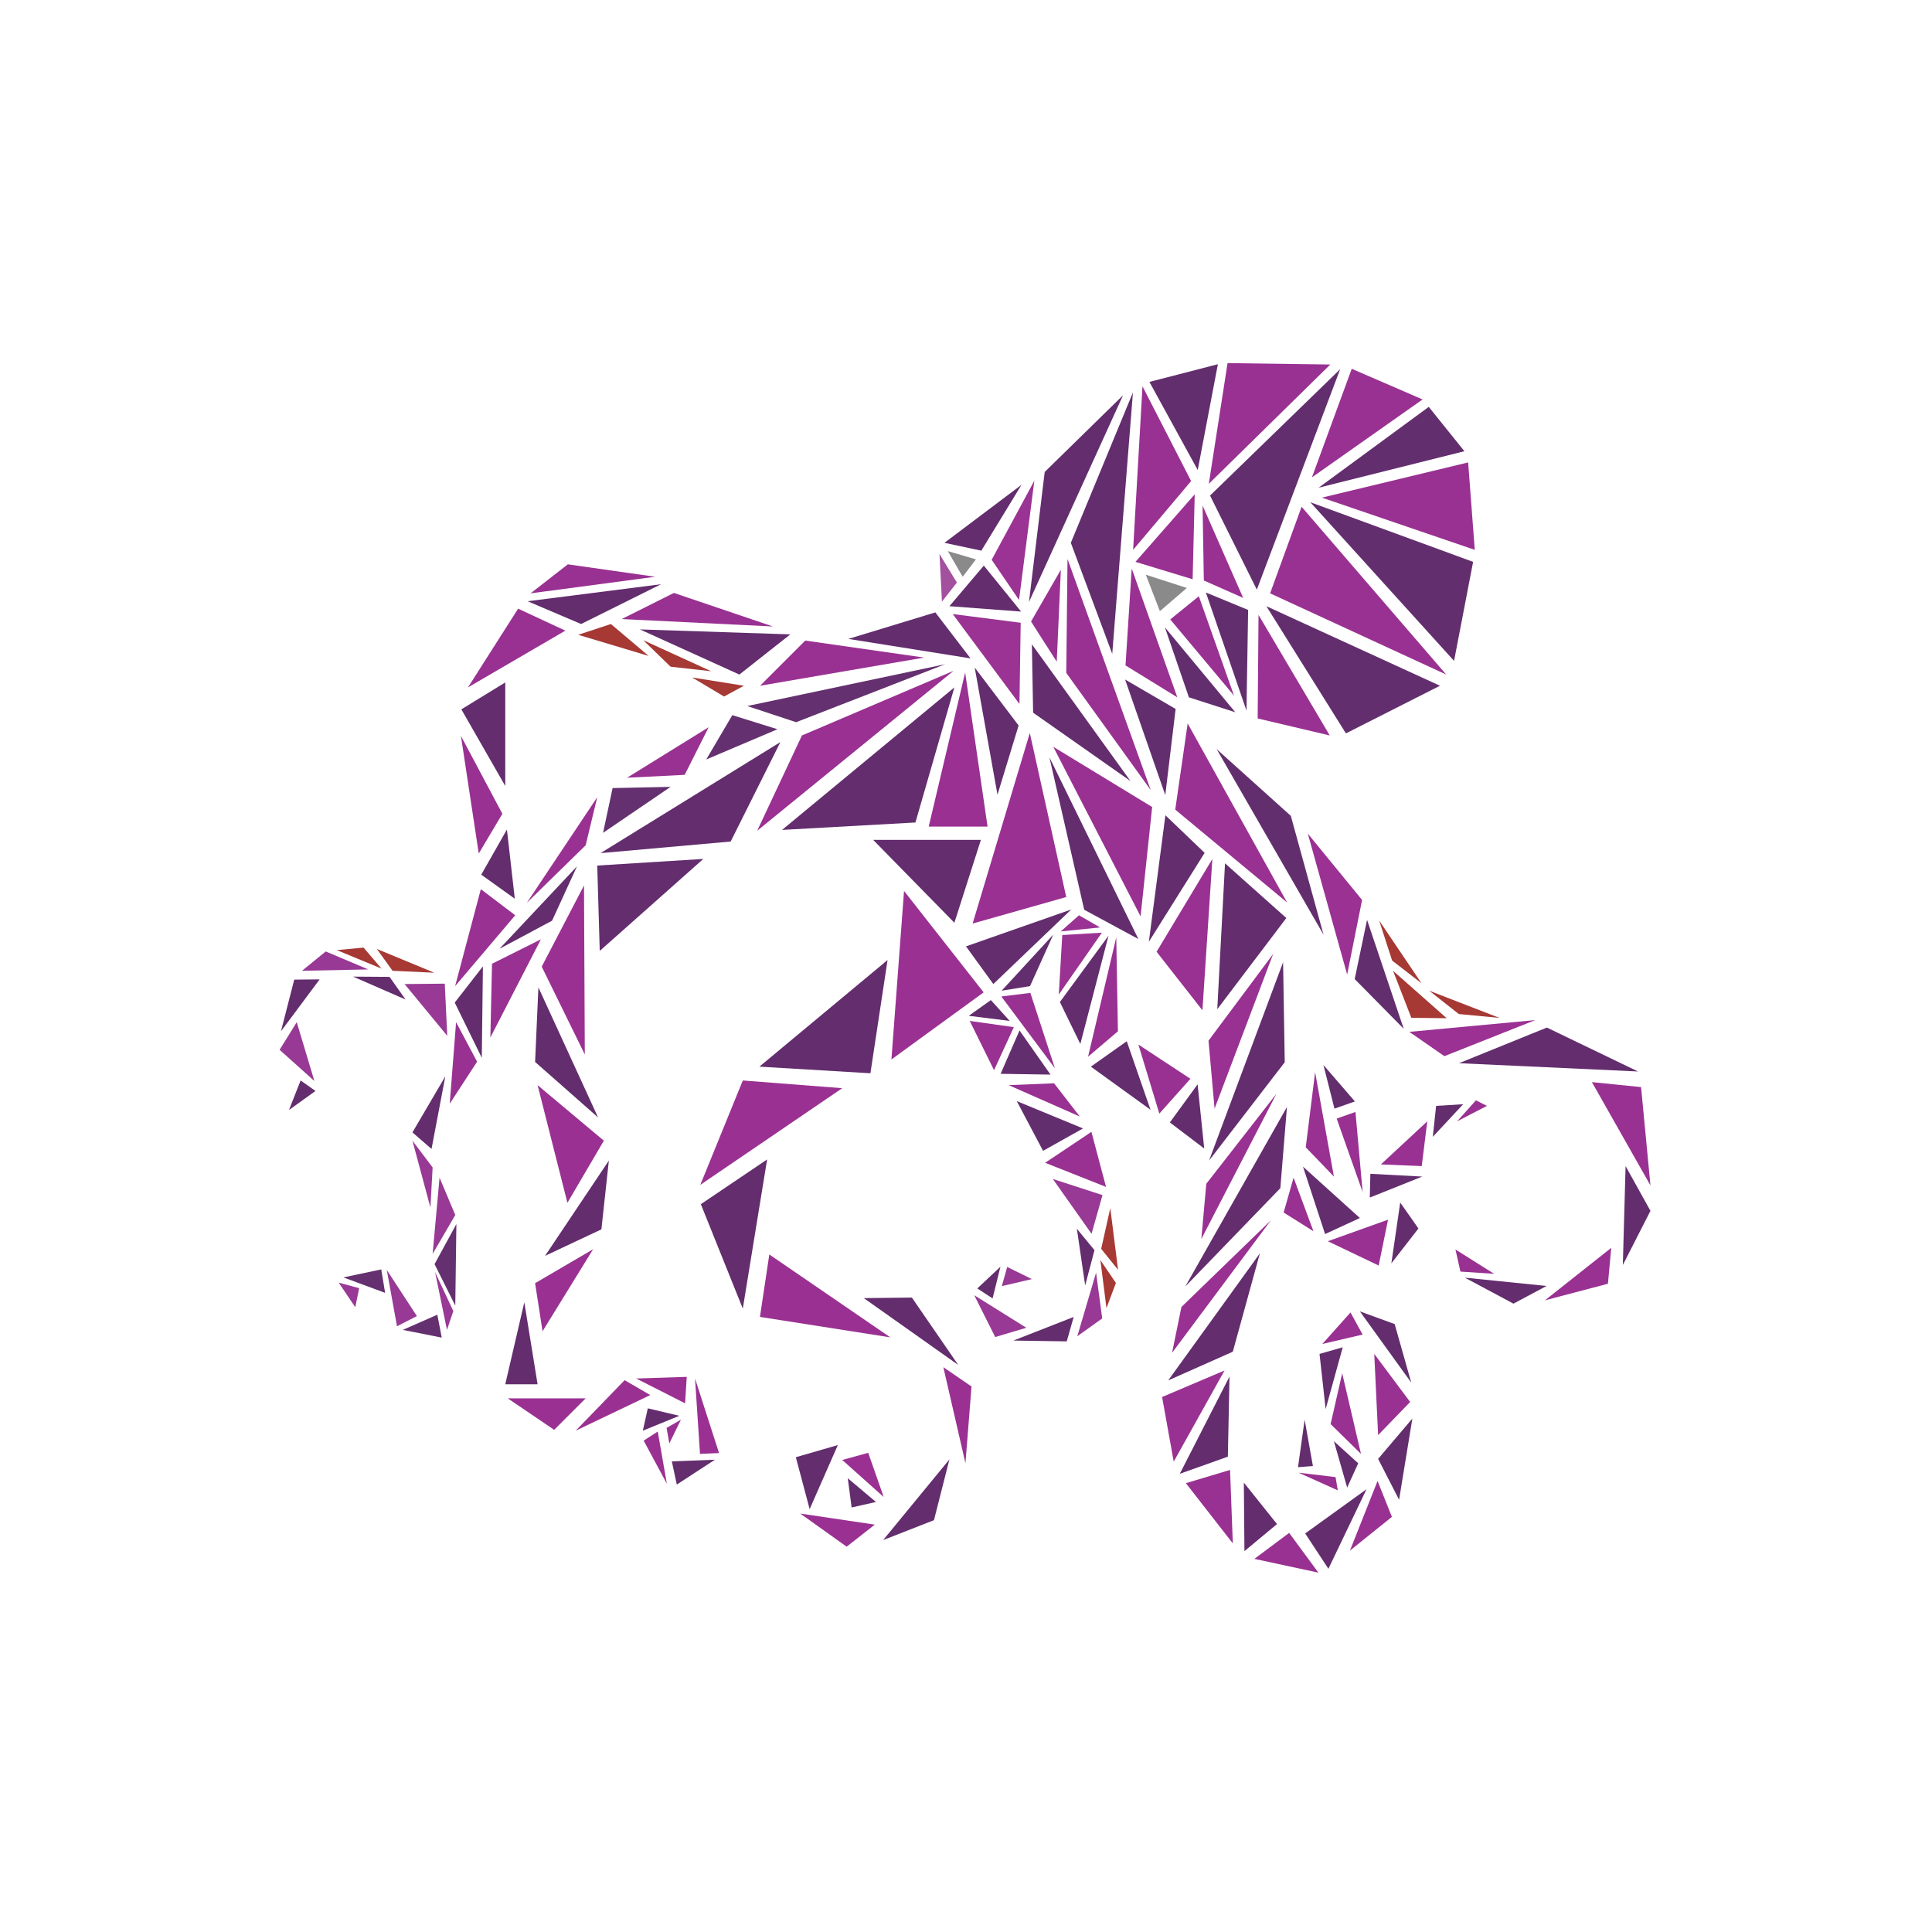
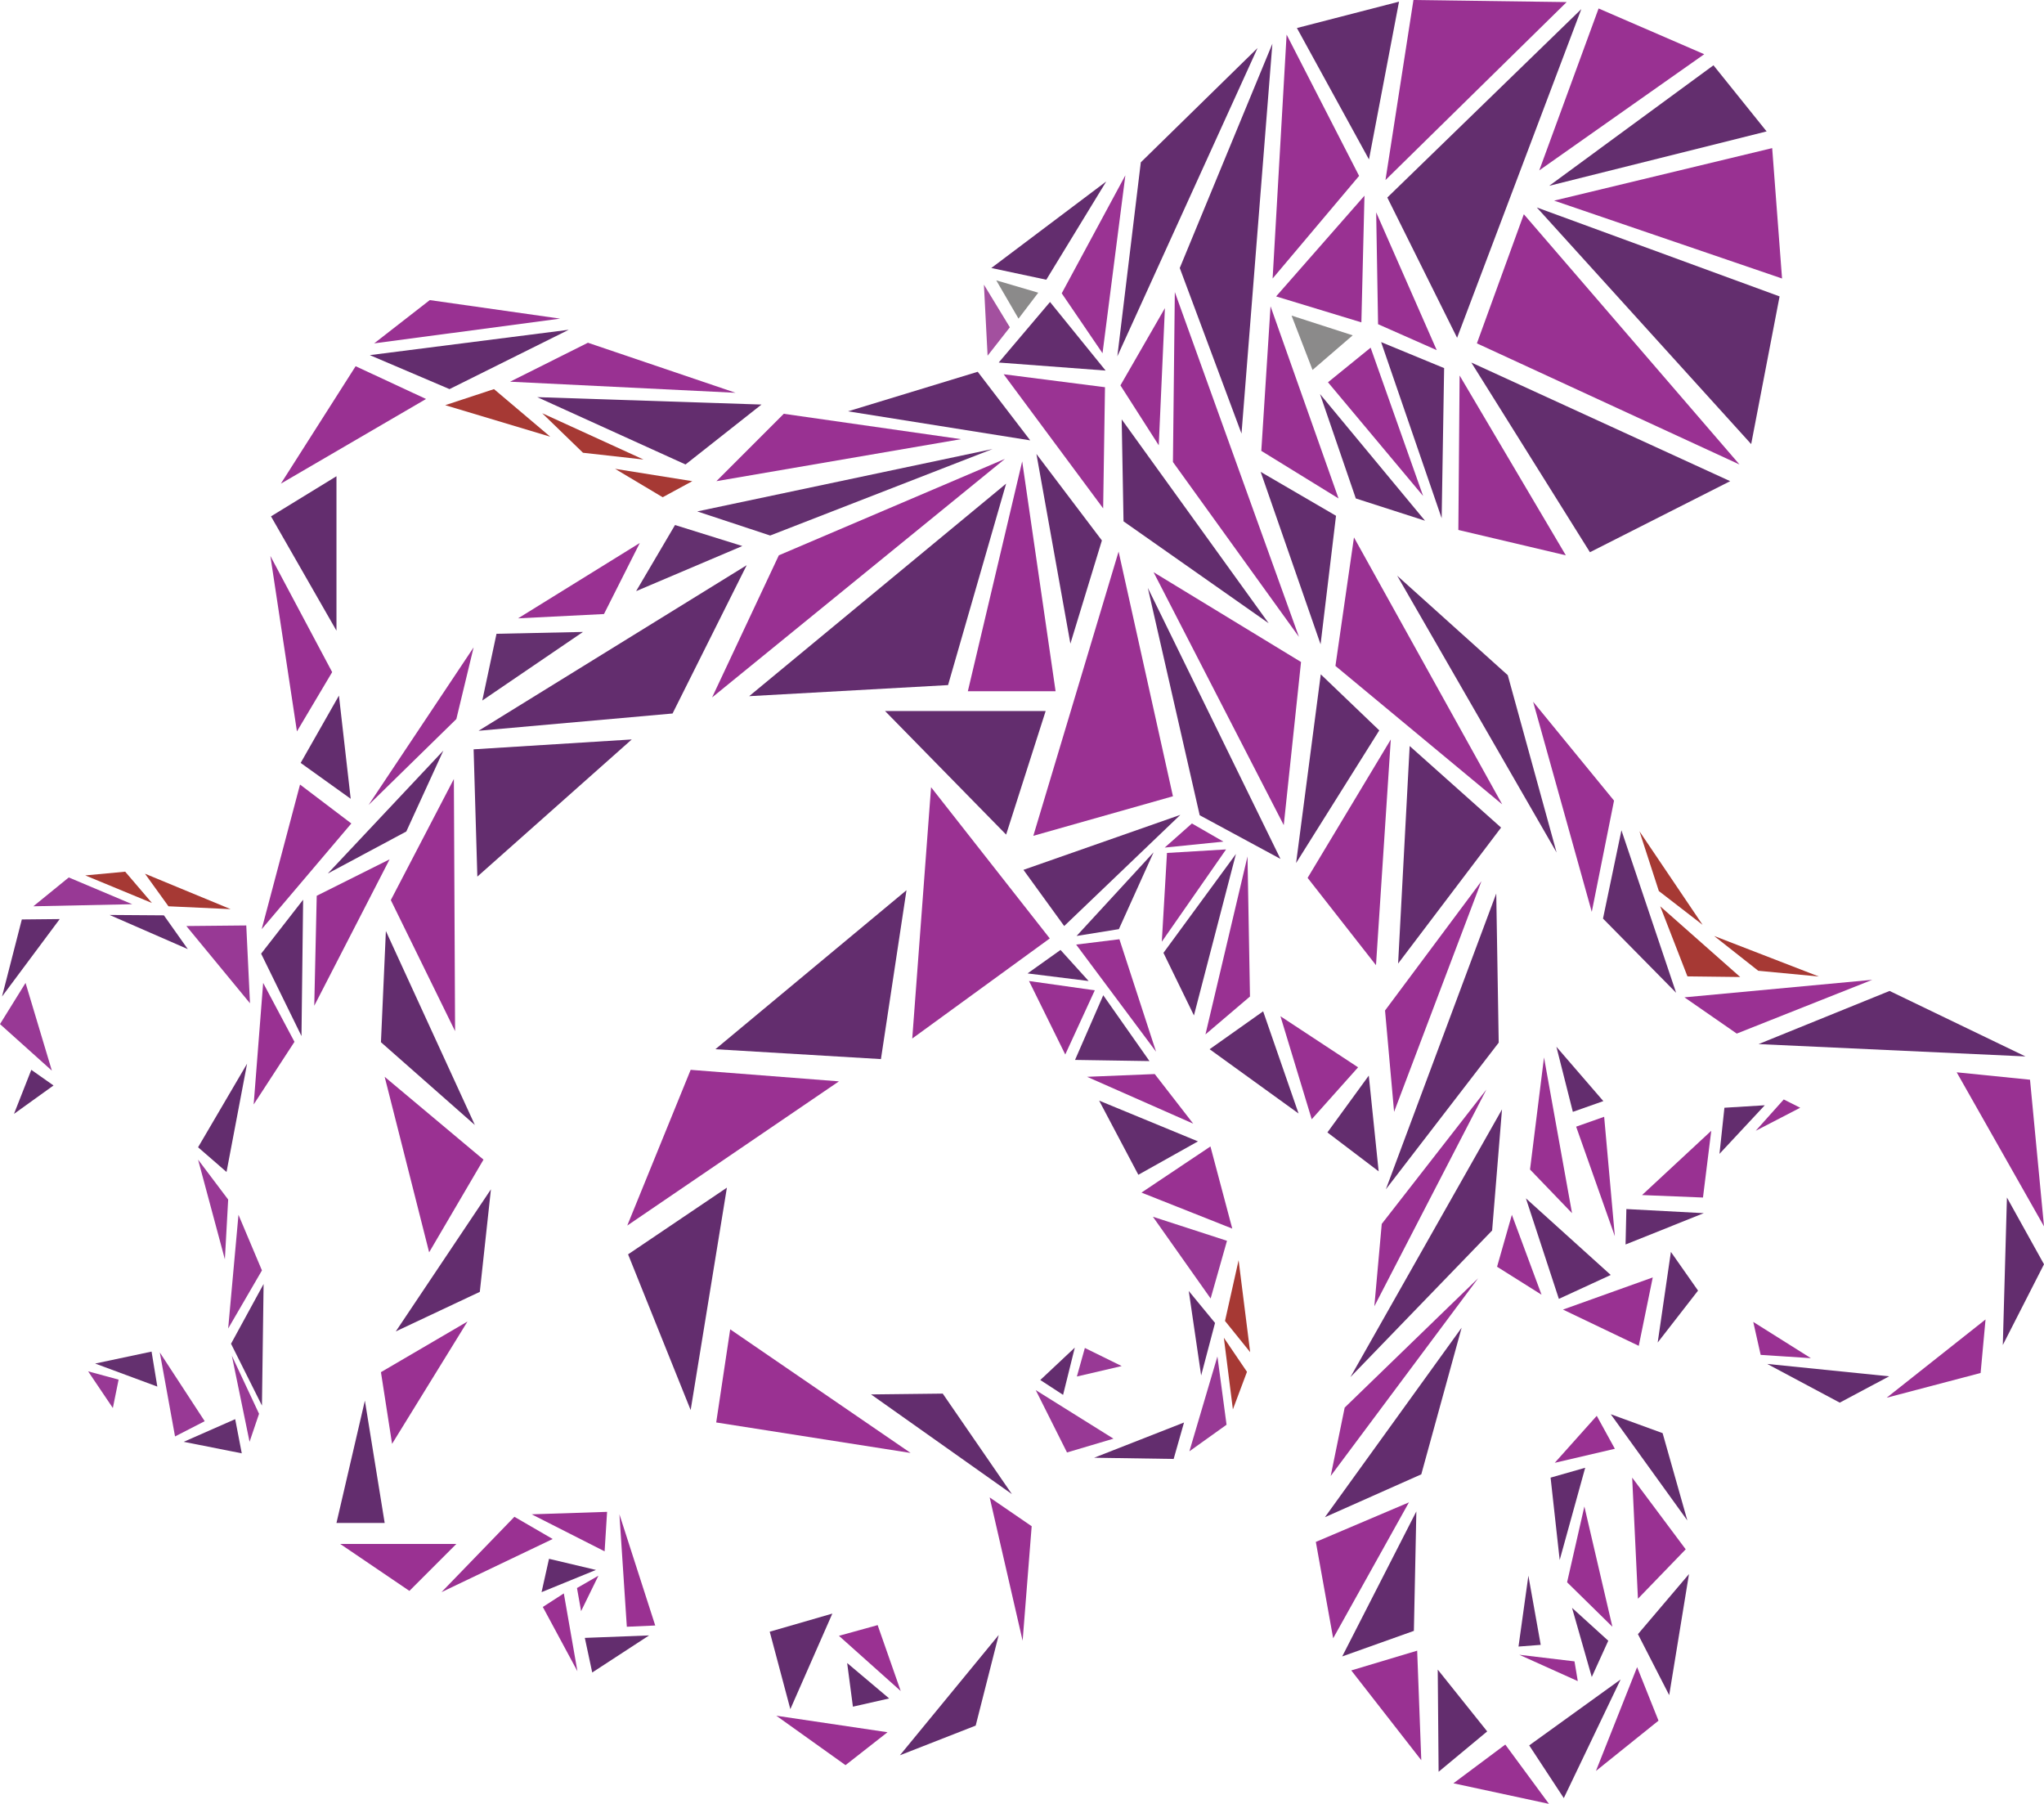
- <svg xmlns="http://www.w3.org/2000/svg" viewBox="0 0 595.28 595.28">
-   <defs>
-     <style>.cls-1{fill:#993192;}.cls-2{fill:#632e6e;}.cls-3{fill:#632d6e;}.cls-4{fill:#9a3393;}.cls-5{fill:#a3509f;}.cls-6{fill:#a63934;}.cls-7{fill:#64306f;}.cls-8{fill:#983995;}.cls-9{fill:#8b8a8a;}.cls-10{fill:#9a3193;}.cls-11{fill:#993092;}.cls-12{fill:#9a3192;}.cls-13{fill:#9a3293;}</style>
+ <svg xmlns="http://www.w3.org/2000/svg" viewBox="0 0 422.38 372.68" version="1.1" id="svg181">
+   <defs id="defs1">
+     <style id="style1">.cls-1{fill:#993192;}.cls-2{fill:#632e6e;}.cls-3{fill:#632d6e;}.cls-4{fill:#9a3393;}.cls-5{fill:#a3509f;}.cls-6{fill:#a63934;}.cls-7{fill:#64306f;}.cls-8{fill:#983995;}.cls-9{fill:#8b8a8a;}.cls-10{fill:#9a3193;}.cls-11{fill:#993092;}.cls-12{fill:#9a3192;}.cls-13{fill:#9a3293;}</style>
  </defs>
-   <g id="Layer_6" data-name="Layer 6">
-     <polygon class="cls-1" points="378.23 111.88 409.89 112.31 372.45 149.08 378.23 111.88" />
-     <polygon class="cls-2" points="354.15 117.67 375.25 112.22 369.04 144.82 354.15 117.67" />
-     <polygon class="cls-1" points="352.02 119.03 367 148.22 349.13 169.42 352.02 119.03" />
-     <polygon class="cls-3" points="349.08 120.91 342.7 201.46 329.94 167.25 349.08 120.91" />
-     <polygon class="cls-3" points="346.02 121.8 321.89 145.42 317.04 185.5 346.02 121.8" />
-     <polygon class="cls-4" points="318.7 148.1 313.98 184.86 305.55 172.48 318.7 148.1" />
-     <polygon class="cls-3" points="314.75 149.37 302.36 169.67 291 167.25 314.75 149.37" />
-     <polygon class="cls-3" points="303.13 174.27 314.62 188.44 292.53 186.78 303.13 174.27" />
-     <polygon class="cls-5" points="289.47 170.69 294.83 179.5 290.23 185.37 289.47 170.69" />
-     <polygon class="cls-3" points="288.19 188.69 299.04 202.86 261.38 196.86 288.19 188.69" />
-     <polygon class="cls-4" points="293.55 189.2 314.49 191.88 314.11 216.91 293.55 189.2" />
-     <polygon class="cls-3" points="317.94 198.52 348.32 240.65 318.32 219.59 317.94 198.52" />
-     <polygon class="cls-3" points="300.32 205.67 313.85 223.54 307.34 244.86 300.32 205.67" />
-     <polygon class="cls-1" points="248.11 197.37 284.75 202.61 234.19 211.29 248.11 197.37" />
-     <polygon class="cls-3" points="243.51 195.46 227.81 207.84 197.17 193.93 243.51 195.46" />
-     <polygon class="cls-1" points="191.55 190.74 238.15 193.03 207.64 182.69 191.55 190.74" />
-     <polygon class="cls-1" points="163.47 182.82 201.89 177.71 174.96 173.88 163.47 182.82" />
-     <polygon class="cls-3" points="162.57 185.25 203.68 180.01 179.04 192.27 162.57 185.25" />
-     <polygon class="cls-1" points="159.64 187.54 174.19 194.31 144.19 211.8 159.64 187.54" />
-     <polygon class="cls-6" points="178.15 195.59 188.23 192.27 199.85 202.1 178.15 195.59" />
-     <polygon class="cls-3" points="142.15 218.56 155.68 210.27 155.68 242.18 142.15 218.56" />
-     <polygon class="cls-1" points="142.02 226.74 154.79 250.74 147.51 262.99 142.02 226.74" />
-     <polygon class="cls-3" points="156.19 255.59 148.28 269.5 158.62 276.91 156.19 255.59" />
-     <polygon class="cls-1" points="148.15 273.97 158.75 282.01 140.23 303.84 148.15 273.97" />
-     <polygon class="cls-6" points="198.19 197.25 219.13 206.82 206.62 205.42 198.19 197.25" />
-     <polygon class="cls-6" points="213.25 208.74 229.21 211.29 223.09 214.61 213.25 208.74" />
-     <polygon class="cls-6" points="445.75 313.73 434.85 313.6 429.22 299.12 445.75 313.73" />
-     <polygon class="cls-6" points="440.36 305.25 462.01 313.63 449.48 312.44 440.36 305.25" />
-     <polygon class="cls-6" points="437.98 302.95 428.94 295.97 424.94 283.63 437.98 302.95" />
-     <polygon class="cls-7" points="230.23 217.54 291.25 204.65 245.3 222.52 230.23 217.54" />
-     <polygon class="cls-7" points="225.64 220.35 239.55 224.69 217.6 234.01 225.64 220.35" />
-     <polygon class="cls-1" points="218.36 224.06 210.96 238.74 193.21 239.63 218.36 224.06" />
-     <polygon class="cls-7" points="188.75 242.82 206.62 242.44 185.81 256.61 188.75 242.82" />
-     <polygon class="cls-1" points="184.02 245.63 180.45 260.44 162.32 278.18 184.02 245.63" />
-     <polygon class="cls-3" points="177.77 266.95 153.89 292.35 170.11 283.67 177.77 266.95" />
-     <polygon class="cls-1" points="151.6 296.95 166.66 289.42 151.09 319.67 151.6 296.95" />
-     <polygon class="cls-3" points="140.11 308.91 148.79 297.76 148.45 325.93 140.11 308.91" />
-     <polygon class="cls-1" points="140.53 314.95 147 327.12 138.57 340.06 140.53 314.95" />
-     <polygon class="cls-3" points="137.21 331.63 132.96 354.01 127.08 348.91 137.21 331.63" />
-     <polygon class="cls-8" points="127.08 351.46 133.3 359.71 132.62 372.06 127.08 351.46" />
-     <polygon class="cls-8" points="135.43 362.86 133.3 386.35 140.28 374.35 135.43 362.86" />
-     <polygon class="cls-7" points="140.62 377.16 133.89 389.5 140.28 402.27 140.62 377.16" />
-     <polygon class="cls-8" points="134.06 391.97 139.68 403.97 137.72 409.76 134.06 391.97" />
-     <polygon class="cls-7" points="134.75 405.08 136.11 412.14 124.11 409.76 134.75 405.08" />
-     <polygon class="cls-8" points="128.45 405.5 122.32 408.65 119.17 391.29 128.45 405.5" />
-     <polygon class="cls-7" points="117.47 391.12 118.66 398.35 105.81 393.59 117.47 391.12" />
-     <polygon class="cls-8" points="110.66 396.91 104.36 395.2 109.47 402.78 110.66 396.91" />
-     <polygon class="cls-8" points="137.04 303.08 137.81 319.16 124.66 303.2 137.04 303.08" />
-     <polygon class="cls-1" points="326.87 175.54 317.68 191.5 325.6 203.88 326.87 175.54" />
-     <polygon class="cls-1" points="328.92 172.22 328.53 207.33 354.57 243.46 328.92 172.22" />
-     <polygon class="cls-2" points="412.92 113.76 372.83 152.69 387.25 181.67 412.92 113.76" />
-     <polygon class="cls-1" points="416.49 113.63 438.32 123.08 404.23 147.08 416.49 113.63" />
-     <polygon class="cls-2" points="440.23 125.37 451.21 139.03 406.28 150.27 440.23 125.37" />
-     <polygon class="cls-1" points="452.36 142.48 454.4 169.42 407.3 153.33 452.36 142.48" />
-     <polygon class="cls-2" points="453.89 173.12 448.02 203.63 403.72 154.74 453.89 173.12" />
-     <polygon class="cls-1" points="401.04 156.14 391.34 182.82 445.6 207.84 401.04 156.14" />
-     <polygon class="cls-2" points="390.19 186.78 443.68 211.29 414.7 225.97 390.19 186.78" />
-     <polygon class="cls-1" points="387.77 189.46 409.72 226.61 387.51 221.37 387.77 189.46" />
-     <polygon class="cls-2" points="384.57 187.93 371.55 182.56 384.06 218.95 384.57 187.93" />
-     <polygon class="cls-1" points="370.53 155.76 383.04 184.22 370.92 178.86 370.53 155.76" />
-     <polygon class="cls-1" points="368.11 152.31 367.47 178.48 349.85 173.12 368.11 152.31" />
-     <polygon class="cls-1" points="360.57 190.86 369.38 183.71 380.23 214.35 360.57 190.86" />
-     <polygon class="cls-2" points="358.92 193.29 380.62 219.46 366.32 214.86 358.92 193.29" />
-     <polygon class="cls-1" points="348.7 175.16 346.79 205.03 362.75 214.86 348.7 175.16" />
-     <polygon class="cls-9" points="353.04 177.08 365.68 181.16 357.38 188.31 353.04 177.08" />
-     <polygon class="cls-9" points="292.02 169.8 300.7 172.35 296.62 177.71 292.02 169.8" />
-     <polygon class="cls-2" points="346.66 209.37 362.23 218.44 359.04 244.99 346.66 209.37" />
-     <polygon class="cls-1" points="365.94 222.91 362.11 249.46 396.57 278.06 365.94 222.91" />
-     <polygon class="cls-2" points="374.87 230.82 397.72 251.37 407.81 288.01 374.87 230.82" />
-     <polygon class="cls-10" points="402.96 256.86 419.68 277.29 415.08 300.27 402.96 256.86" />
-     <polygon class="cls-2" points="421.21 283.42 417.4 301.66 432.51 316.99 421.21 283.42" />
-     <polygon class="cls-10" points="434.23 317.93 445.04 325.42 473.04 314.31 434.23 317.93" />
-     <polygon class="cls-3" points="476.62 316.61 449.55 327.59 504.7 330.14 476.62 316.61" />
-     <polygon class="cls-6" points="133.81 299.71 120.96 299.12 116.11 292.39 133.81 299.71" />
-     <polygon class="cls-6" points="112.02 291.97 117.55 298.44 103.77 292.74 112.02 291.97" />
-     <polygon class="cls-3" points="108.79 300.91 120.02 300.99 124.96 307.97 108.79 300.91" />
-     <polygon class="cls-8" points="100.36 293.16 113.47 298.69 93.04 299.12 100.36 293.16" />
-     <polygon class="cls-3" points="90.66 301.84 98.49 301.76 86.57 317.76 90.66 301.84" />
-     <polygon class="cls-8" points="91.43 314.95 86.15 323.46 96.87 333.08 91.43 314.95" />
-     <polygon class="cls-3" points="92.62 332.91 97.21 336.14 89.04 342.01 92.62 332.91" />
-     <polygon class="cls-11" points="297.38 207.2 304.28 254.69 286.15 254.69 297.38 207.2" />
-     <polygon class="cls-11" points="293.81 206.69 247.09 226.61 233.3 255.97 293.81 206.69" />
-     <polygon class="cls-3" points="294.06 211.8 282.06 253.42 240.96 255.71 294.06 211.8" />
-     <polygon class="cls-3" points="240.45 228.65 225.13 259.29 185.04 262.86 240.45 228.65" />
-     <polygon class="cls-3" points="184.02 266.69 216.7 264.65 184.79 292.99 184.02 266.69" />
-     <polygon class="cls-12" points="179.94 272.82 166.91 297.84 180.19 324.91 179.94 272.82" />
-     <polygon class="cls-3" points="165.89 304.23 184.28 344.31 164.87 327.2 165.89 304.23" />
-     <polygon class="cls-12" points="165.64 334.35 186.06 351.46 174.83 370.61 165.64 334.35" />
-     <polygon class="cls-3" points="187.6 357.59 167.94 386.95 185.3 378.78 187.6 357.59" />
-     <polygon class="cls-12" points="182.75 384.91 164.87 395.37 167.17 410.18 182.75 384.91" />
-     <polygon class="cls-3" points="161.55 401.25 165.64 426.52 155.68 426.52 161.55 401.25" />
-     <polygon class="cls-12" points="156.45 430.86 180.45 430.86 170.75 440.56 156.45 430.86" />
-     <polygon class="cls-12" points="177.38 440.82 192.45 425.25 200.36 429.84 177.38 440.82" />
-     <polygon class="cls-12" points="196.02 424.74 211.6 424.23 211.09 432.39 196.02 424.74" />
-     <polygon class="cls-12" points="214.15 424.74 215.68 447.97 221.55 447.71 214.15 424.74" />
-     <polygon class="cls-3" points="220.28 449.76 207 450.27 208.53 457.42 220.28 449.76" />
-     <polygon class="cls-12" points="198.32 443.88 202.66 441.08 205.47 457.16 198.32 443.88" />
-     <polygon class="cls-3" points="199.6 433.93 198.06 440.82 209.3 436.23 199.6 433.93" />
-     <polygon class="cls-12" points="205.38 439.97 209.81 437.42 206.23 444.74 205.38 439.97" />
-     <polygon class="cls-12" points="317.3 225.84 328.53 276.39 299.68 284.56 317.3 225.84" />
-     <polygon class="cls-3" points="302.23 258.78 294.06 284.31 269.04 258.78 302.23 258.78" />
-     <polygon class="cls-3" points="297.64 291.59 330.06 280.23 306.06 303.2 297.64 291.59" />
-     <polygon class="cls-12" points="278.55 274.52 303.08 305.76 274.66 326.44 278.55 274.52" />
-     <polygon class="cls-3" points="273.47 295.8 268.19 330.69 233.98 328.65 273.47 295.8" />
-     <polygon class="cls-12" points="228.87 332.91 259.51 335.29 215.77 365.08 228.87 332.91" />
-     <polygon class="cls-3" points="215.94 371.03 236.36 357.25 228.87 403.2 215.94 371.03" />
-     <polygon class="cls-12" points="237.04 386.52 234.15 405.76 274.32 412.06 237.04 386.52" />
-     <polygon class="cls-3" points="266.15 399.97 280.96 399.8 295.25 420.56 266.15 399.97" />
-     <polygon class="cls-12" points="290.66 421.25 299.34 427.2 297.47 450.86 290.66 421.25" />
-     <polygon class="cls-3" points="292.53 449.67 287.77 468.39 272.11 474.52 292.53 449.67" />
-     <polygon class="cls-12" points="269.55 469.76 260.87 476.56 246.57 466.35 269.55 469.76" />
-     <polygon class="cls-3" points="258.15 445.25 245.21 448.99 249.47 464.99 258.15 445.25" />
-     <polygon class="cls-12" points="259.51 449.84 267.51 447.63 272.28 461.25 259.51 449.84" />
-     <polygon class="cls-3" points="261.21 455.46 269.89 462.78 262.4 464.48 261.21 455.46" />
-     <polygon class="cls-1" points="324.53 230.1 355 248.65 351.43 282.35 324.53 230.1" />
-     <polygon class="cls-3" points="323.34 233.33 334.06 280.31 350.75 289.33 323.34 233.33" />
-     <polygon class="cls-13" points="332.45 282.01 326.83 286.99 338.96 285.76 332.45 282.01" />
-     <polygon class="cls-3" points="341.55 288.31 326.57 308.74 332.87 321.67 341.55 288.31" />
-     <polygon class="cls-1" points="343.94 288.82 335.25 325.59 344.45 317.76 343.94 288.82" />
-     <polygon class="cls-3" points="347.17 320.82 336.11 328.65 354.49 341.93 347.17 320.82" />
-     <polygon class="cls-1" points="350.75 321.84 366.79 332.39 357.21 343.12 350.75 321.84" />
-     <polygon class="cls-3" points="369 334.1 360.45 345.84 371.04 353.88 369 334.1" />
-     <polygon class="cls-3" points="359.08 251.2 371.17 262.78 353.98 290.18 359.08 251.2" />
-     <polygon class="cls-1" points="373.55 264.65 356.36 293.25 370.49 311.29 373.55 264.65" />
-     <polygon class="cls-3" points="377.45 266.01 396.34 282.86 375.06 310.95 377.45 266.01" />
-     <polygon class="cls-1" points="392.28 293.93 372.36 320.65 374.23 341.59 392.28 293.93" />
-     <polygon class="cls-3" points="395.34 296.48 395.85 327.29 372.53 357.59 395.34 296.48" />
-     <polygon class="cls-1" points="393.3 336.99 371.68 364.74 370.15 381.76 393.3 336.99" />
-     <polygon class="cls-3" points="396.53 341.08 365.21 396.39 394.49 366.1 396.53 341.08" />
-     <polygon class="cls-1" points="391.6 375.97 364.02 402.69 361.13 416.82 391.6 375.97" />
-     <polygon class="cls-3" points="359.94 425.33 388.19 386.18 379.85 416.48 359.94 425.33" />
-     <polygon class="cls-1" points="377.3 422.27 358.06 430.44 361.64 450.35 377.3 422.27" />
-     <polygon class="cls-3" points="378.83 424.14 378.32 448.82 363.51 454.1 378.83 424.14" />
-     <polygon class="cls-1" points="365.38 456.99 379 452.91 379.85 475.54 365.38 456.99" />
-     <polygon class="cls-3" points="383.25 456.82 393.47 469.59 383.43 477.93 383.25 456.82" />
-     <polygon class="cls-1" points="397.21 472.31 386.49 480.31 406.23 484.56 397.21 472.31" />
-     <polygon class="cls-3" points="402.15 472.48 409.3 483.37 421.04 458.86 402.15 472.48" />
-     <polygon class="cls-1" points="424.45 456.31 415.94 477.76 428.87 467.37 424.45 456.31" />
-     <polygon class="cls-3" points="424.62 449.5 435.17 437.08 431.08 462.1 424.62 449.5" />
-     <polygon class="cls-1" points="424.62 442.18 434.49 431.97 423.43 417.16 424.62 442.18" />
-     <polygon class="cls-3" points="419 404.06 429.72 407.97 434.83 426.01 419 404.06" />
-     <polygon class="cls-1" points="416.11 404.39 419.85 411.2 407.43 414.1 416.11 404.39" />
-     <polygon class="cls-3" points="406.57 417.16 413.72 415.12 408.45 434.18 406.57 417.16" />
-     <polygon class="cls-1" points="413.55 423.12 409.98 438.78 419.34 447.97 413.55 423.12" />
-     <polygon class="cls-3" points="411 444.06 418.49 450.86 415.08 458.35 411 444.06" />
-     <polygon class="cls-1" points="400.11 453.76 411.51 455.12 412.19 459.2 400.11 453.76" />
-     <polygon class="cls-3" points="401.98 437.42 399.94 452.06 404.53 451.71 401.98 437.42" />
-     <polygon class="cls-1" points="398.57 362.86 395.51 373.59 404.7 379.37 398.57 362.86" />
-     <polygon class="cls-3" points="401.47 359.46 419 375.29 408.28 380.23 401.47 359.46" />
-     <polygon class="cls-1" points="402.32 353.5 411 362.52 405.21 330.35 402.32 353.5" />
-     <polygon class="cls-1" points="409.13 382.44 427.68 375.8 424.79 389.93 409.13 382.44" />
-     <polygon class="cls-3" points="407.77 328.14 417.47 339.37 411.17 341.59 407.77 328.14" />
-     <polygon class="cls-1" points="411.85 344.65 417.64 342.61 419.85 367.29 411.85 344.65" />
-     <polygon class="cls-3" points="422.23 361.67 422.06 368.99 438.23 362.52 422.23 361.67" />
-     <polygon class="cls-1" points="425.47 358.78 438.06 359.29 439.77 345.5 425.47 358.78" />
-     <polygon class="cls-3" points="442.49 340.74 441.47 350.27 450.83 340.23 442.49 340.74" />
-     <polygon class="cls-3" points="431.43 370.52 428.7 389.25 437.04 378.52 431.43 370.52" />
-     <polygon class="cls-1" points="454.75 339.03 448.96 345.5 458.15 340.74 454.75 339.03" />
-     <polygon class="cls-1" points="490.49 333.42 505.64 334.95 508.53 365.25 490.49 333.42" />
-     <polygon class="cls-3" points="500.87 359.29 508.53 373.08 500.02 389.76 500.87 359.29" />
-     <polygon class="cls-1" points="496.45 384.48 495.43 395.54 476.02 400.65 496.45 384.48" />
-     <polygon class="cls-3" points="476.53 396.23 466.32 401.67 451.34 393.67 476.53 396.23" />
-     <polygon class="cls-1" points="448.45 384.99 449.98 391.8 460.36 392.48 448.45 384.99" />
-     <polygon class="cls-8" points="339.7 368.23 324.39 363.26 336.32 380.15 339.7 368.23" />
-     <polygon class="cls-6" points="342.1 372.24 339.29 384.79 344.49 391.24 342.1 372.24" />
-     <polygon class="cls-6" points="343.83 395.3 339.05 388.26 340.92 403.06 343.83 395.3" />
-     <polygon class="cls-3" points="334.36 396.06 337.23 385.2 331.8 378.6 334.36 396.06" />
-     <polygon class="cls-1" points="340.79 365.71 336.28 348.74 322.03 358.27 340.79 365.71" />
-     <polygon class="cls-8" points="339.61 406.23 337.72 392.13 331.93 411.72 339.61 406.23" />
-     <polygon class="cls-3" points="328.68 413.3 330.82 405.77 312.25 413.05 328.68 413.3" />
-     <polygon class="cls-8" points="316.24 409.11 306.64 411.96 300.18 399.08 316.24 409.11" />
-     <polygon class="cls-3" points="301.12 396.99 305.83 400.06 308.25 390.3 301.12 396.99" />
-     <polygon class="cls-8" points="310.33 390.37 308.68 396.27 317.94 394.11 310.33 390.37" />
-     <polygon class="cls-2" points="333.7 347.69 313.28 339.27 321.38 354.59 333.7 347.69" />
-     <polygon class="cls-1" points="332.72 344.03 310.79 334.35 324.77 333.78 332.72 344.03" />
-     <polygon class="cls-2" points="317.36 303.84 308.62 305.25 324.53 287.97 317.36 303.84" />
-     <polygon class="cls-2" points="308.3 330.86 314.13 317.5 323.68 331.1 308.3 330.86" />
-     <polygon class="cls-1" points="308.53 307.03 317.47 305.93 325.04 329.16 308.53 307.03" />
-     <polygon class="cls-2" points="305.3 308.14 298.49 312.99 311.11 314.56 305.3 308.14" />
-     <polygon class="cls-1" points="298.79 314.56 306.28 329.74 312.38 316.48 298.79 314.56" />
-     <polygon class="cls-13" points="327.3 288.1 326.23 306.44 339.51 287.37 327.3 288.1" />
+   <g id="Layer_6" data-name="Layer 6" transform="translate(-86.15,-111.88)">
+     <polygon class="cls-1" points="372.45,149.08 378.23,111.88 409.89,112.31 " id="polygon1" />
+     <polygon class="cls-2" points="369.04,144.82 354.15,117.67 375.25,112.22 " id="polygon2" />
+     <polygon class="cls-1" points="349.13,169.42 352.02,119.03 367,148.22 " id="polygon3" />
+     <polygon class="cls-3" points="329.94,167.25 349.08,120.91 342.7,201.46 " id="polygon4" />
+     <polygon class="cls-3" points="317.04,185.5 346.02,121.8 321.89,145.42 " id="polygon5" />
+     <polygon class="cls-4" points="305.55,172.48 318.7,148.1 313.98,184.86 " id="polygon6" />
+     <polygon class="cls-3" points="291,167.25 314.75,149.37 302.36,169.67 " id="polygon7" />
+     <polygon class="cls-3" points="292.53,186.78 303.13,174.27 314.62,188.44 " id="polygon8" />
+     <polygon class="cls-5" points="290.23,185.37 289.47,170.69 294.83,179.5 " id="polygon9" />
+     <polygon class="cls-3" points="261.38,196.86 288.19,188.69 299.04,202.86 " id="polygon10" />
+     <polygon class="cls-4" points="314.11,216.91 293.55,189.2 314.49,191.88 " id="polygon11" />
+     <polygon class="cls-3" points="318.32,219.59 317.94,198.52 348.32,240.65 " id="polygon12" />
+     <polygon class="cls-3" points="307.34,244.86 300.32,205.67 313.85,223.54 " id="polygon13" />
+     <polygon class="cls-1" points="234.19,211.29 248.11,197.37 284.75,202.61 " id="polygon14" />
+     <polygon class="cls-3" points="197.17,193.93 243.51,195.46 227.81,207.84 " id="polygon15" />
+     <polygon class="cls-1" points="207.64,182.69 191.55,190.74 238.15,193.03 " id="polygon16" />
+     <polygon class="cls-1" points="174.96,173.88 163.47,182.82 201.89,177.71 " id="polygon17" />
+     <polygon class="cls-3" points="179.04,192.27 162.57,185.25 203.68,180.01 " id="polygon18" />
+     <polygon class="cls-1" points="144.19,211.8 159.64,187.54 174.19,194.31 " id="polygon19" />
+     <polygon class="cls-6" points="199.85,202.1 178.15,195.59 188.23,192.27 " id="polygon20" />
+     <polygon class="cls-3" points="155.68,242.18 142.15,218.56 155.68,210.27 " id="polygon21" />
+     <polygon class="cls-1" points="147.51,262.99 142.02,226.74 154.79,250.74 " id="polygon22" />
+     <polygon class="cls-3" points="158.62,276.91 156.19,255.59 148.28,269.5 " id="polygon23" />
+     <polygon class="cls-1" points="140.23,303.84 148.15,273.97 158.75,282.01 " id="polygon24" />
+     <polygon class="cls-6" points="206.62,205.42 198.19,197.25 219.13,206.82 " id="polygon25" />
+     <polygon class="cls-6" points="223.09,214.61 213.25,208.74 229.21,211.29 " id="polygon26" />
+     <polygon class="cls-6" points="429.22,299.12 445.75,313.73 434.85,313.6 " id="polygon27" />
+     <polygon class="cls-6" points="449.48,312.44 440.36,305.25 462.01,313.63 " id="polygon28" />
+     <polygon class="cls-6" points="424.94,283.63 437.98,302.95 428.94,295.97 " id="polygon29" />
+     <polygon class="cls-7" points="245.3,222.52 230.23,217.54 291.25,204.65 " id="polygon30" />
+     <polygon class="cls-7" points="217.6,234.01 225.64,220.35 239.55,224.69 " id="polygon31" />
+     <polygon class="cls-1" points="193.21,239.63 218.36,224.06 210.96,238.74 " id="polygon32" />
+     <polygon class="cls-7" points="185.81,256.61 188.75,242.82 206.62,242.44 " id="polygon33" />
+     <polygon class="cls-1" points="162.32,278.18 184.02,245.63 180.45,260.44 " id="polygon34" />
+     <polygon class="cls-3" points="170.11,283.67 177.77,266.95 153.89,292.35 " id="polygon35" />
+     <polygon class="cls-1" points="151.09,319.67 151.6,296.95 166.66,289.42 " id="polygon36" />
+     <polygon class="cls-3" points="148.45,325.93 140.11,308.91 148.79,297.76 " id="polygon37" />
+     <polygon class="cls-1" points="138.57,340.06 140.53,314.95 147,327.12 " id="polygon38" />
+     <polygon class="cls-3" points="127.08,348.91 137.21,331.63 132.96,354.01 " id="polygon39" />
+     <polygon class="cls-8" points="132.62,372.06 127.08,351.46 133.3,359.71 " id="polygon40" />
+     <polygon class="cls-8" points="140.28,374.35 135.43,362.86 133.3,386.35 " id="polygon41" />
+     <polygon class="cls-7" points="140.28,402.27 140.62,377.16 133.89,389.5 " id="polygon42" />
+     <polygon class="cls-8" points="137.72,409.76 134.06,391.97 139.68,403.97 " id="polygon43" />
+     <polygon class="cls-7" points="124.11,409.76 134.75,405.08 136.11,412.14 " id="polygon44" />
+     <polygon class="cls-8" points="119.17,391.29 128.45,405.5 122.32,408.65 " id="polygon45" />
+     <polygon class="cls-7" points="105.81,393.59 117.47,391.12 118.66,398.35 " id="polygon46" />
+     <polygon class="cls-8" points="109.47,402.78 110.66,396.91 104.36,395.2 " id="polygon47" />
+     <polygon class="cls-8" points="124.66,303.2 137.04,303.08 137.81,319.16 " id="polygon48" />
+     <polygon class="cls-1" points="325.6,203.88 326.87,175.54 317.68,191.5 " id="polygon49" />
+     <polygon class="cls-1" points="354.57,243.46 328.92,172.22 328.53,207.33 " id="polygon50" />
+     <polygon class="cls-2" points="387.25,181.67 412.92,113.76 372.83,152.69 " id="polygon51" />
+     <polygon class="cls-1" points="404.23,147.08 416.49,113.63 438.32,123.08 " id="polygon52" />
+     <polygon class="cls-2" points="406.28,150.27 440.23,125.37 451.21,139.03 " id="polygon53" />
+     <polygon class="cls-1" points="407.3,153.33 452.36,142.48 454.4,169.42 " id="polygon54" />
+     <polygon class="cls-2" points="403.72,154.74 453.89,173.12 448.02,203.63 " id="polygon55" />
+     <polygon class="cls-1" points="445.6,207.84 401.04,156.14 391.34,182.82 " id="polygon56" />
+     <polygon class="cls-2" points="414.7,225.97 390.19,186.78 443.68,211.29 " id="polygon57" />
+     <polygon class="cls-1" points="387.51,221.37 387.77,189.46 409.72,226.61 " id="polygon58" />
+     <polygon class="cls-2" points="384.06,218.95 384.57,187.93 371.55,182.56 " id="polygon59" />
+     <polygon class="cls-1" points="370.92,178.86 370.53,155.76 383.04,184.22 " id="polygon60" />
+     <polygon class="cls-1" points="349.85,173.12 368.11,152.31 367.47,178.48 " id="polygon61" />
+     <polygon class="cls-1" points="380.23,214.35 360.57,190.86 369.38,183.71 " id="polygon62" />
+     <polygon class="cls-2" points="366.32,214.86 358.92,193.29 380.62,219.46 " id="polygon63" />
+     <polygon class="cls-1" points="362.75,214.86 348.7,175.16 346.79,205.03 " id="polygon64" />
+     <polygon class="cls-9" points="357.38,188.31 353.04,177.08 365.68,181.16 " id="polygon65" />
+     <polygon class="cls-9" points="296.62,177.71 292.02,169.8 300.7,172.35 " id="polygon66" />
+     <polygon class="cls-2" points="359.04,244.99 346.66,209.37 362.23,218.44 " id="polygon67" />
+     <polygon class="cls-1" points="396.57,278.06 365.94,222.91 362.11,249.46 " id="polygon68" />
+     <polygon class="cls-2" points="407.81,288.01 374.87,230.82 397.72,251.37 " id="polygon69" />
+     <polygon class="cls-10" points="415.08,300.27 402.96,256.86 419.68,277.29 " id="polygon70" />
+     <polygon class="cls-2" points="432.51,316.99 421.21,283.42 417.4,301.66 " id="polygon71" />
+     <polygon class="cls-10" points="473.04,314.31 434.23,317.93 445.04,325.42 " id="polygon72" />
+     <polygon class="cls-3" points="504.7,330.14 476.62,316.61 449.55,327.59 " id="polygon73" />
+     <polygon class="cls-6" points="116.11,292.39 133.81,299.71 120.96,299.12 " id="polygon74" />
+     <polygon class="cls-6" points="103.77,292.74 112.02,291.97 117.55,298.44 " id="polygon75" />
+     <polygon class="cls-3" points="124.96,307.97 108.79,300.91 120.02,300.99 " id="polygon76" />
+     <polygon class="cls-8" points="93.04,299.12 100.36,293.16 113.47,298.69 " id="polygon77" />
+     <polygon class="cls-3" points="86.57,317.76 90.66,301.84 98.49,301.76 " id="polygon78" />
+     <polygon class="cls-8" points="96.87,333.08 91.43,314.95 86.15,323.46 " id="polygon79" />
+     <polygon class="cls-3" points="89.04,342.01 92.62,332.91 97.21,336.14 " id="polygon80" />
+     <polygon class="cls-11" points="286.15,254.69 297.38,207.2 304.28,254.69 " id="polygon81" />
+     <polygon class="cls-11" points="233.3,255.97 293.81,206.69 247.09,226.61 " id="polygon82" />
+     <polygon class="cls-3" points="240.96,255.71 294.06,211.8 282.06,253.42 " id="polygon83" />
+     <polygon class="cls-3" points="185.04,262.86 240.45,228.65 225.13,259.29 " id="polygon84" />
+     <polygon class="cls-3" points="184.79,292.99 184.02,266.69 216.7,264.65 " id="polygon85" />
+     <polygon class="cls-12" points="180.19,324.91 179.94,272.82 166.91,297.84 " id="polygon86" />
+     <polygon class="cls-3" points="164.87,327.2 165.89,304.23 184.28,344.31 " id="polygon87" />
+     <polygon class="cls-12" points="174.83,370.61 165.64,334.35 186.06,351.46 " id="polygon88" />
+     <polygon class="cls-3" points="185.3,378.78 187.6,357.59 167.94,386.95 " id="polygon89" />
+     <polygon class="cls-12" points="167.17,410.18 182.75,384.91 164.87,395.37 " id="polygon90" />
+     <polygon class="cls-3" points="155.68,426.52 161.55,401.25 165.64,426.52 " id="polygon91" />
+     <polygon class="cls-12" points="170.75,440.56 156.45,430.86 180.45,430.86 " id="polygon92" />
+     <polygon class="cls-12" points="200.36,429.84 177.38,440.82 192.45,425.25 " id="polygon93" />
+     <polygon class="cls-12" points="211.09,432.39 196.02,424.74 211.6,424.23 " id="polygon94" />
+     <polygon class="cls-12" points="221.55,447.71 214.15,424.74 215.68,447.97 " id="polygon95" />
+     <polygon class="cls-3" points="208.53,457.42 220.28,449.76 207,450.27 " id="polygon96" />
+     <polygon class="cls-12" points="205.47,457.16 198.32,443.88 202.66,441.08 " id="polygon97" />
+     <polygon class="cls-3" points="209.3,436.23 199.6,433.93 198.06,440.82 " id="polygon98" />
+     <polygon class="cls-12" points="206.23,444.74 205.38,439.97 209.81,437.42 " id="polygon99" />
+     <polygon class="cls-12" points="299.68,284.56 317.3,225.84 328.53,276.39 " id="polygon100" />
+     <polygon class="cls-3" points="269.04,258.78 302.23,258.78 294.06,284.31 " id="polygon101" />
+     <polygon class="cls-3" points="306.06,303.2 297.64,291.59 330.06,280.23 " id="polygon102" />
+     <polygon class="cls-12" points="274.66,326.44 278.55,274.52 303.08,305.76 " id="polygon103" />
+     <polygon class="cls-3" points="233.98,328.65 273.47,295.8 268.19,330.69 " id="polygon104" />
+     <polygon class="cls-12" points="215.77,365.08 228.87,332.91 259.51,335.29 " id="polygon105" />
+     <polygon class="cls-3" points="228.87,403.2 215.94,371.03 236.36,357.25 " id="polygon106" />
+     <polygon class="cls-12" points="274.32,412.06 237.04,386.52 234.15,405.76 " id="polygon107" />
+     <polygon class="cls-3" points="295.25,420.56 266.15,399.97 280.96,399.8 " id="polygon108" />
+     <polygon class="cls-12" points="297.47,450.86 290.66,421.25 299.34,427.2 " id="polygon109" />
+     <polygon class="cls-3" points="272.11,474.52 292.53,449.67 287.77,468.39 " id="polygon110" />
+     <polygon class="cls-12" points="246.57,466.35 269.55,469.76 260.87,476.56 " id="polygon111" />
+     <polygon class="cls-3" points="249.47,464.99 258.15,445.25 245.21,448.99 " id="polygon112" />
+     <polygon class="cls-12" points="272.28,461.25 259.51,449.84 267.51,447.63 " id="polygon113" />
+     <polygon class="cls-3" points="262.4,464.48 261.21,455.46 269.89,462.78 " id="polygon114" />
+     <polygon class="cls-1" points="351.43,282.35 324.53,230.1 355,248.65 " id="polygon115" />
+     <polygon class="cls-3" points="350.75,289.33 323.34,233.33 334.06,280.31 " id="polygon116" />
+     <polygon class="cls-13" points="338.96,285.76 332.45,282.01 326.83,286.99 " id="polygon117" />
+     <polygon class="cls-3" points="332.87,321.67 341.55,288.31 326.57,308.74 " id="polygon118" />
+     <polygon class="cls-1" points="344.45,317.76 343.94,288.82 335.25,325.59 " id="polygon119" />
+     <polygon class="cls-3" points="354.49,341.93 347.17,320.82 336.11,328.65 " id="polygon120" />
+     <polygon class="cls-1" points="357.21,343.12 350.75,321.84 366.79,332.39 " id="polygon121" />
+     <polygon class="cls-3" points="371.04,353.88 369,334.1 360.45,345.84 " id="polygon122" />
+     <polygon class="cls-3" points="353.98,290.18 359.08,251.2 371.17,262.78 " id="polygon123" />
+     <polygon class="cls-1" points="370.49,311.29 373.55,264.65 356.36,293.25 " id="polygon124" />
+     <polygon class="cls-3" points="375.06,310.95 377.45,266.01 396.34,282.86 " id="polygon125" />
+     <polygon class="cls-1" points="374.23,341.59 392.28,293.93 372.36,320.65 " id="polygon126" />
+     <polygon class="cls-3" points="372.53,357.59 395.34,296.48 395.85,327.29 " id="polygon127" />
+     <polygon class="cls-1" points="370.15,381.76 393.3,336.99 371.68,364.74 " id="polygon128" />
+     <polygon class="cls-3" points="394.49,366.1 396.53,341.08 365.21,396.39 " id="polygon129" />
+     <polygon class="cls-1" points="361.13,416.82 391.6,375.97 364.02,402.69 " id="polygon130" />
+     <polygon class="cls-3" points="379.85,416.48 359.94,425.33 388.19,386.18 " id="polygon131" />
+     <polygon class="cls-1" points="361.64,450.35 377.3,422.27 358.06,430.44 " id="polygon132" />
+     <polygon class="cls-3" points="363.51,454.1 378.83,424.14 378.32,448.82 " id="polygon133" />
+     <polygon class="cls-1" points="379.85,475.54 365.38,456.99 379,452.91 " id="polygon134" />
+     <polygon class="cls-3" points="383.43,477.93 383.25,456.82 393.47,469.59 " id="polygon135" />
+     <polygon class="cls-1" points="406.23,484.56 397.21,472.31 386.49,480.31 " id="polygon136" />
+     <polygon class="cls-3" points="421.04,458.86 402.15,472.48 409.3,483.37 " id="polygon137" />
+     <polygon class="cls-1" points="428.87,467.37 424.45,456.31 415.94,477.76 " id="polygon138" />
+     <polygon class="cls-3" points="431.08,462.1 424.62,449.5 435.17,437.08 " id="polygon139" />
+     <polygon class="cls-1" points="423.43,417.16 424.62,442.18 434.49,431.97 " id="polygon140" />
+     <polygon class="cls-3" points="434.83,426.01 419,404.06 429.72,407.97 " id="polygon141" />
+     <polygon class="cls-1" points="407.43,414.1 416.11,404.39 419.85,411.2 " id="polygon142" />
+     <polygon class="cls-3" points="408.45,434.18 406.57,417.16 413.72,415.12 " id="polygon143" />
+     <polygon class="cls-1" points="419.34,447.97 413.55,423.12 409.98,438.78 " id="polygon144" />
+     <polygon class="cls-3" points="415.08,458.35 411,444.06 418.49,450.86 " id="polygon145" />
+     <polygon class="cls-1" points="412.19,459.2 400.11,453.76 411.51,455.12 " id="polygon146" />
+     <polygon class="cls-3" points="404.53,451.71 401.98,437.42 399.94,452.06 " id="polygon147" />
+     <polygon class="cls-1" points="404.7,379.37 398.57,362.86 395.51,373.59 " id="polygon148" />
+     <polygon class="cls-3" points="408.28,380.23 401.47,359.46 419,375.29 " id="polygon149" />
+     <polygon class="cls-1" points="405.21,330.35 402.32,353.5 411,362.52 " id="polygon150" />
+     <polygon class="cls-1" points="424.79,389.93 409.13,382.44 427.68,375.8 " id="polygon151" />
+     <polygon class="cls-3" points="411.17,341.59 407.77,328.14 417.47,339.37 " id="polygon152" />
+     <polygon class="cls-1" points="419.85,367.29 411.85,344.65 417.64,342.61 " id="polygon153" />
+     <polygon class="cls-3" points="438.23,362.52 422.23,361.67 422.06,368.99 " id="polygon154" />
+     <polygon class="cls-1" points="439.77,345.5 425.47,358.78 438.06,359.29 " id="polygon155" />
+     <polygon class="cls-3" points="450.83,340.23 442.49,340.74 441.47,350.27 " id="polygon156" />
+     <polygon class="cls-3" points="437.04,378.52 431.43,370.52 428.7,389.25 " id="polygon157" />
+     <polygon class="cls-1" points="458.15,340.74 454.75,339.03 448.96,345.5 " id="polygon158" />
+     <polygon class="cls-1" points="508.53,365.25 490.49,333.42 505.64,334.95 " id="polygon159" />
+     <polygon class="cls-3" points="500.02,389.76 500.87,359.29 508.53,373.08 " id="polygon160" />
+     <polygon class="cls-1" points="476.02,400.65 496.45,384.48 495.43,395.54 " id="polygon161" />
+     <polygon class="cls-3" points="451.34,393.67 476.53,396.23 466.32,401.67 " id="polygon162" />
+     <polygon class="cls-1" points="460.36,392.48 448.45,384.99 449.98,391.8 " id="polygon163" />
+     <polygon class="cls-8" points="336.32,380.15 339.7,368.23 324.39,363.26 " id="polygon164" />
+     <polygon class="cls-6" points="344.49,391.24 342.1,372.24 339.29,384.79 " id="polygon165" />
+     <polygon class="cls-6" points="340.92,403.06 343.83,395.3 339.05,388.26 " id="polygon166" />
+     <polygon class="cls-3" points="331.8,378.6 334.36,396.06 337.23,385.2 " id="polygon167" />
+     <polygon class="cls-1" points="322.03,358.27 340.79,365.71 336.28,348.74 " id="polygon168" />
+     <polygon class="cls-8" points="331.93,411.72 339.61,406.23 337.72,392.13 " id="polygon169" />
+     <polygon class="cls-3" points="312.25,413.05 328.68,413.3 330.82,405.77 " id="polygon170" />
+     <polygon class="cls-8" points="300.18,399.08 316.24,409.11 306.64,411.96 " id="polygon171" />
+     <polygon class="cls-3" points="308.25,390.3 301.12,396.99 305.83,400.06 " id="polygon172" />
+     <polygon class="cls-8" points="317.94,394.11 310.33,390.37 308.68,396.27 " id="polygon173" />
+     <polygon class="cls-2" points="321.38,354.59 333.7,347.69 313.28,339.27 " id="polygon174" />
+     <polygon class="cls-1" points="324.77,333.78 332.72,344.03 310.79,334.35 " id="polygon175" />
+     <polygon class="cls-2" points="324.53,287.97 317.36,303.84 308.62,305.25 " id="polygon176" />
+     <polygon class="cls-2" points="323.68,331.1 308.3,330.86 314.13,317.5 " id="polygon177" />
+     <polygon class="cls-1" points="325.04,329.16 308.53,307.03 317.47,305.93 " id="polygon178" />
+     <polygon class="cls-2" points="311.11,314.56 305.3,308.14 298.49,312.99 " id="polygon179" />
+     <polygon class="cls-1" points="312.38,316.48 298.79,314.56 306.28,329.74 " id="polygon180" />
+     <polygon class="cls-13" points="339.51,287.37 327.3,288.1 326.23,306.44 " id="polygon181" />
  </g>
</svg>
